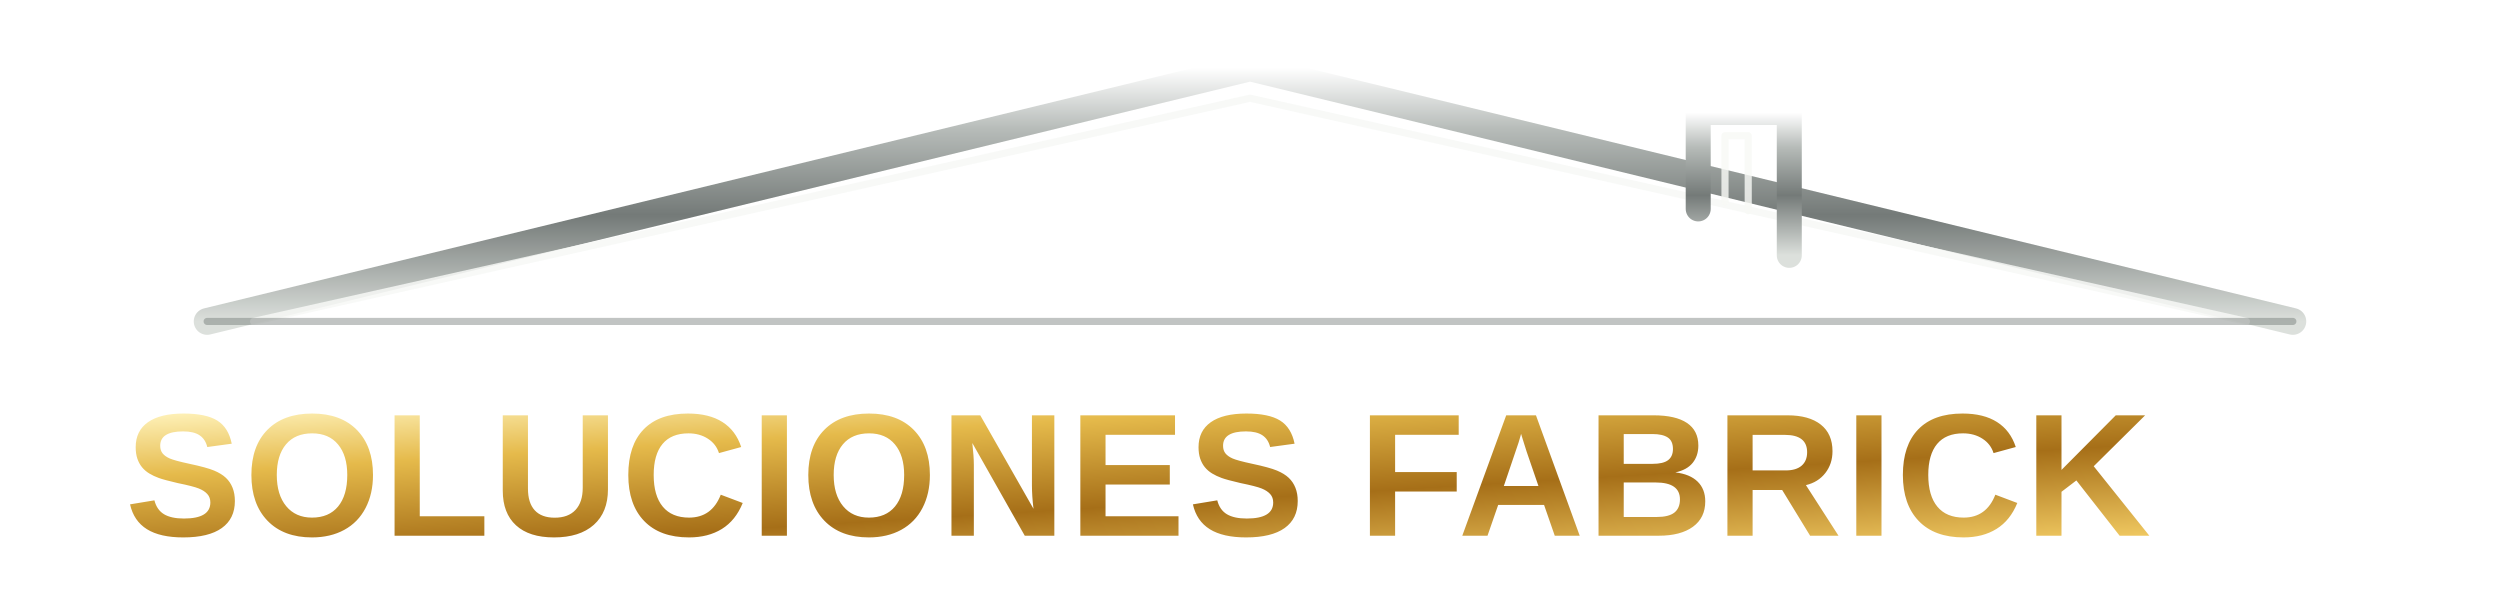
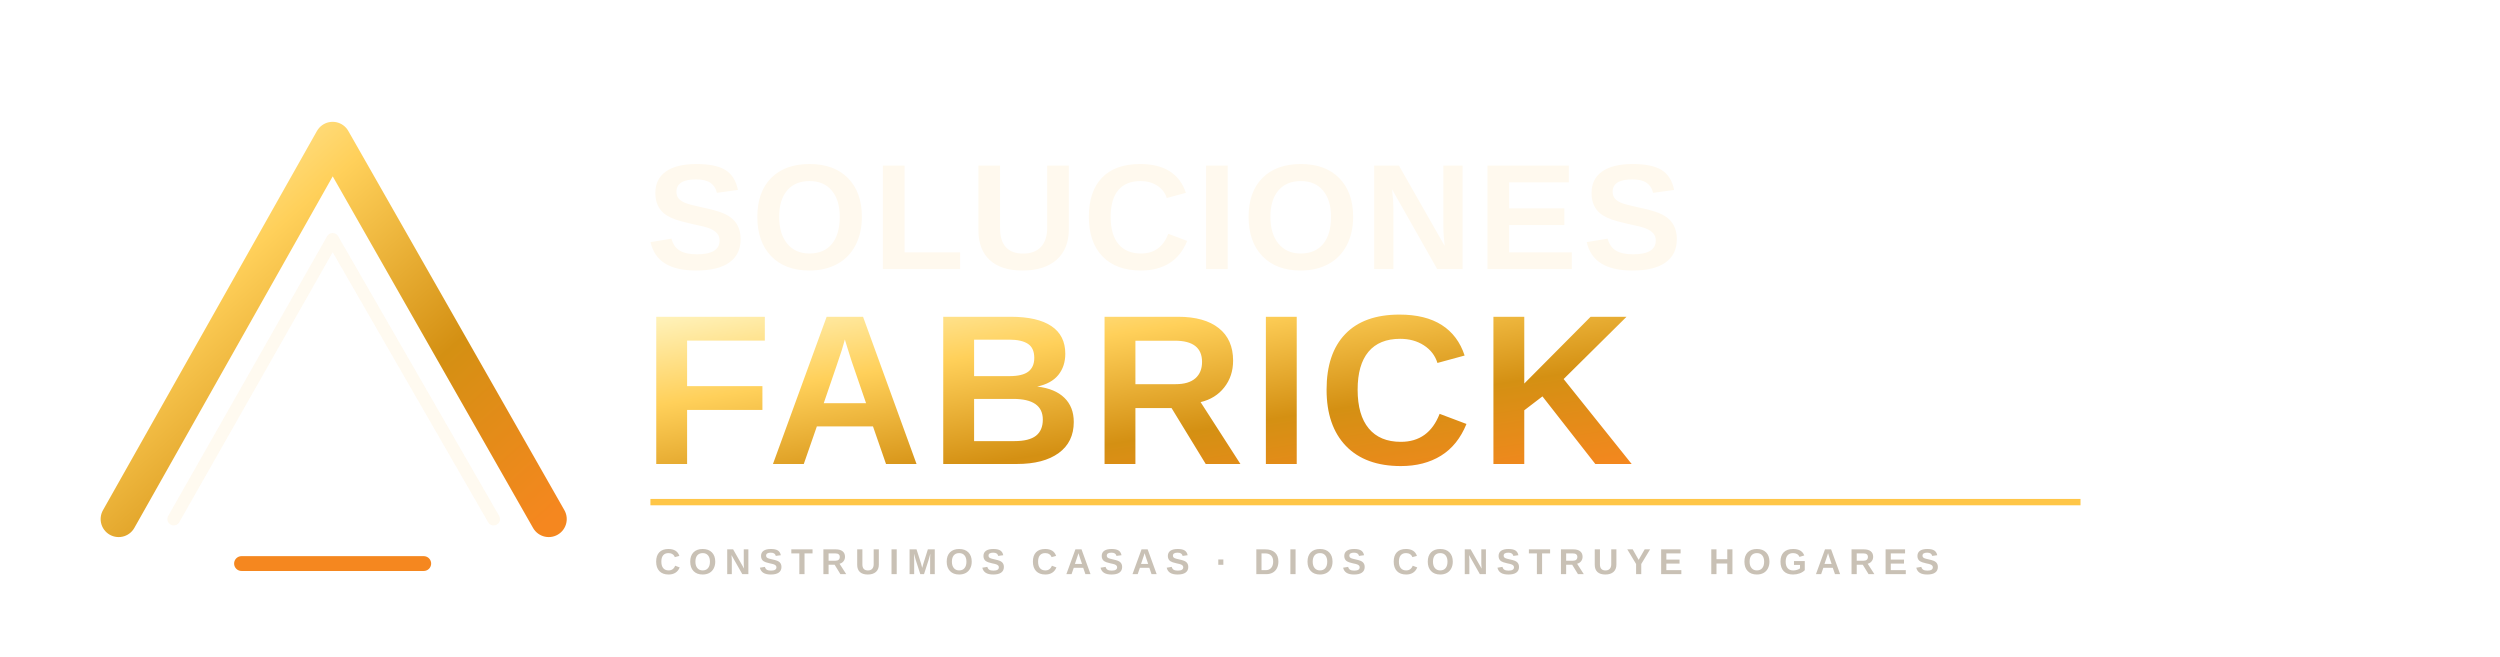
- <svg xmlns="http://www.w3.org/2000/svg" viewBox="0 0 1400 340" role="img" aria-labelledby="title desc">
+ <svg xmlns="http://www.w3.org/2000/svg" viewBox="0 0 1180 310" role="img" aria-labelledby="title desc">
  <defs>
    <linearGradient id="gold" x1="0" y1="0" x2="1" y2="1">
-       <stop stop-color="#FFF3BC" />
-       <stop offset=".26" stop-color="#E5BA4B" />
-       <stop offset=".62" stop-color="#A66F18" />
-       <stop offset="1" stop-color="#F1CA62" />
-     </linearGradient>
-     <linearGradient id="steel" x1="0" y1="0" x2="0" y2="1">
-       <stop stop-color="#FFFFFF" />
-       <stop offset=".24" stop-color="#B7BCB9" />
-       <stop offset=".58" stop-color="#747A78" />
-       <stop offset="1" stop-color="#DCE0DC" />
+       <stop stop-color="#FFF3BD" />
+       <stop offset=".3" stop-color="#FFD05A" />
+       <stop offset=".66" stop-color="#D49013" />
+       <stop offset="1" stop-color="#F5871F" />
    </linearGradient>
  </defs>
-   <g fill="none" stroke-linecap="round" stroke-linejoin="round">
-     <path d="M116 180 700 38 1284 180" stroke="url(#steel)" stroke-width="15" />
-     <path d="M142 180 700 55 1258 180" stroke="#F7F8F5" stroke-opacity=".85" stroke-width="4" />
-     <path d="M951 117V63h51v80" stroke="url(#steel)" stroke-width="14" />
-     <path d="M966 113V76h13v42" stroke="#F7F8F5" stroke-opacity=".82" stroke-width="4" />
-     <path d="M116 180h1168" stroke="#5E6462" stroke-opacity=".38" stroke-width="4" />
+   <g transform="translate(38 31)" fill="none" stroke-linecap="round" stroke-linejoin="round">
+     <path d="M18 214 119 35l102 179" stroke="url(#gold)" stroke-width="17" />
+     <path d="M44 214 119 82l76 132" stroke="#FFF9EE" stroke-width="6" opacity=".9" />
+     <path d="M119 154v60" stroke="url(#gold)" stroke-width="13" />
+     <path d="M76 235h86" stroke="#F5871F" stroke-width="7" />
  </g>
-   <text x="70" y="300" fill="url(#gold)" font-family="Sora, Manrope, Arial, Helvetica, sans-serif" font-size="98" font-weight="900" letter-spacing="1.4" textLength="1260" lengthAdjust="spacingAndGlyphs">SOLUCIONES FABRICK</text>
+   <g font-family="Sora, Manrope, Arial, Helvetica, sans-serif">
+     <text x="305" y="127" fill="#FFF9EE" font-size="71" font-weight="800" letter-spacing="2.2">SOLUCIONES</text>
+     <text x="303" y="219" fill="url(#gold)" font-size="101" font-weight="900" letter-spacing="3.2">FABRICK</text>
+     <path d="M307 237h675" stroke="#FFB000" stroke-opacity=".72" stroke-width="3" />
+     <text x="309" y="271" fill="#C9C1B5" font-size="17" font-weight="800" letter-spacing="3.8">CONSTRUIMOS CASAS · DIOS CONSTRUYE HOGARES</text>
+   </g>
</svg>
